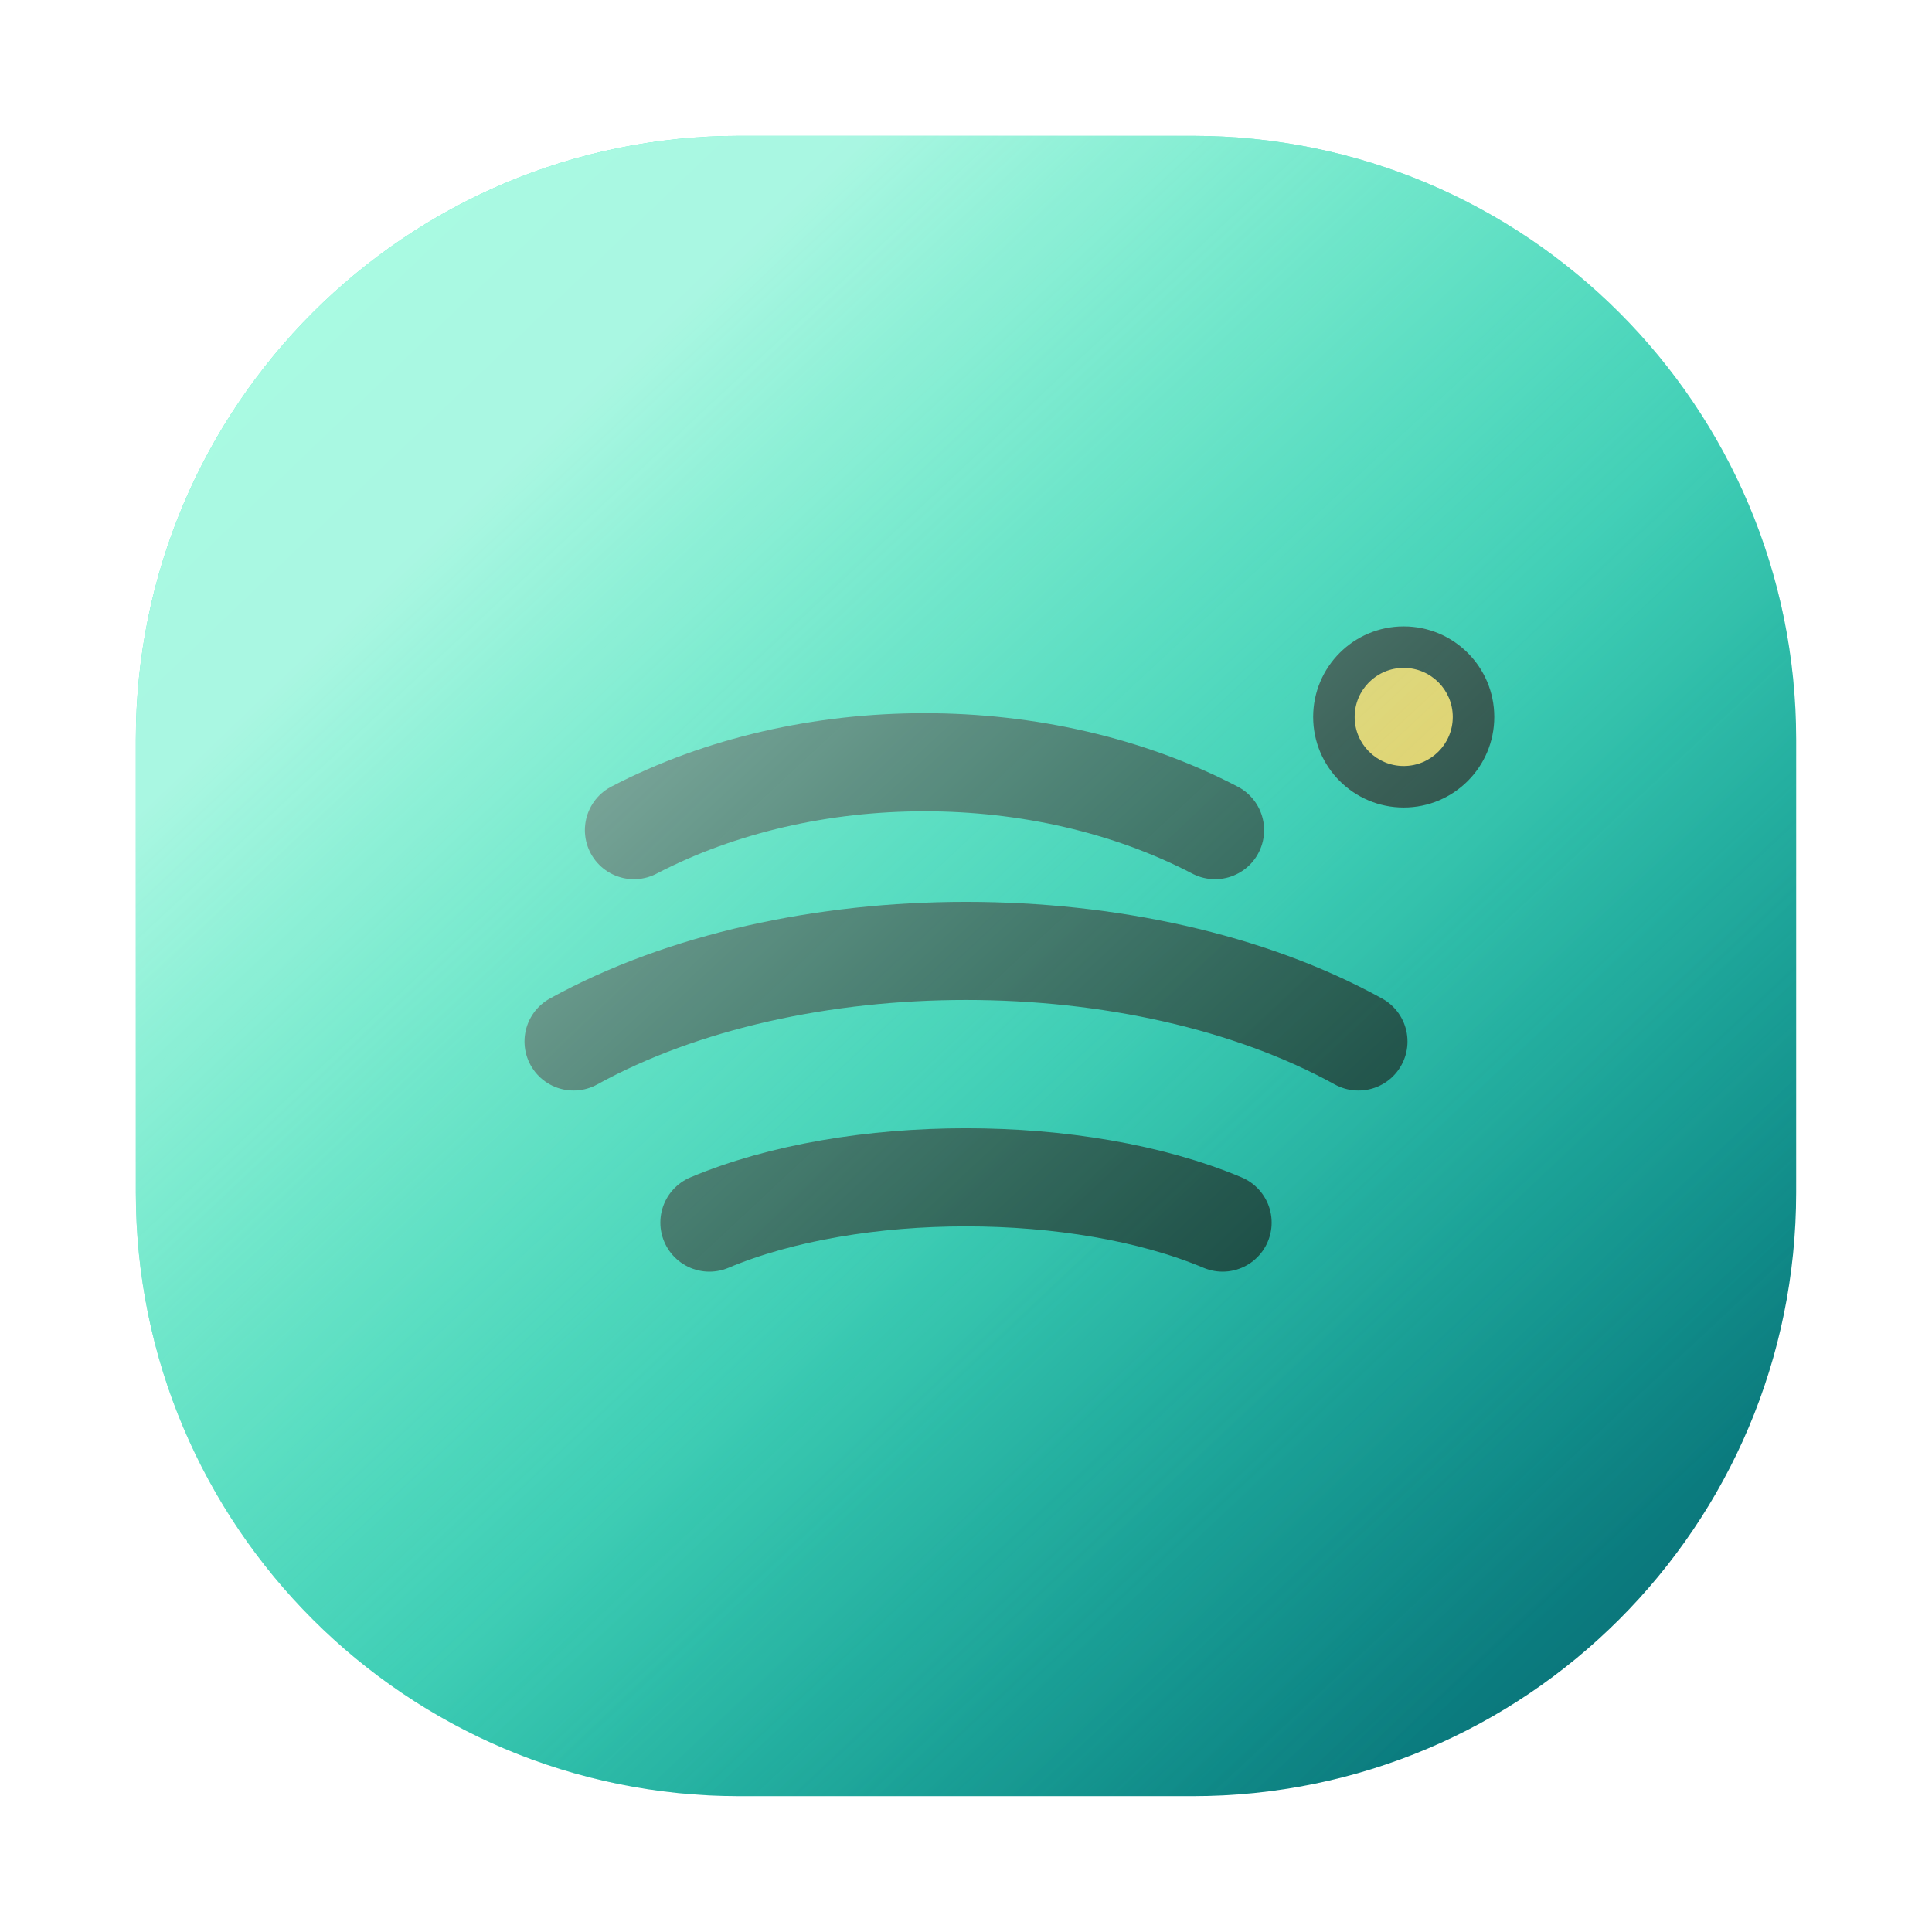
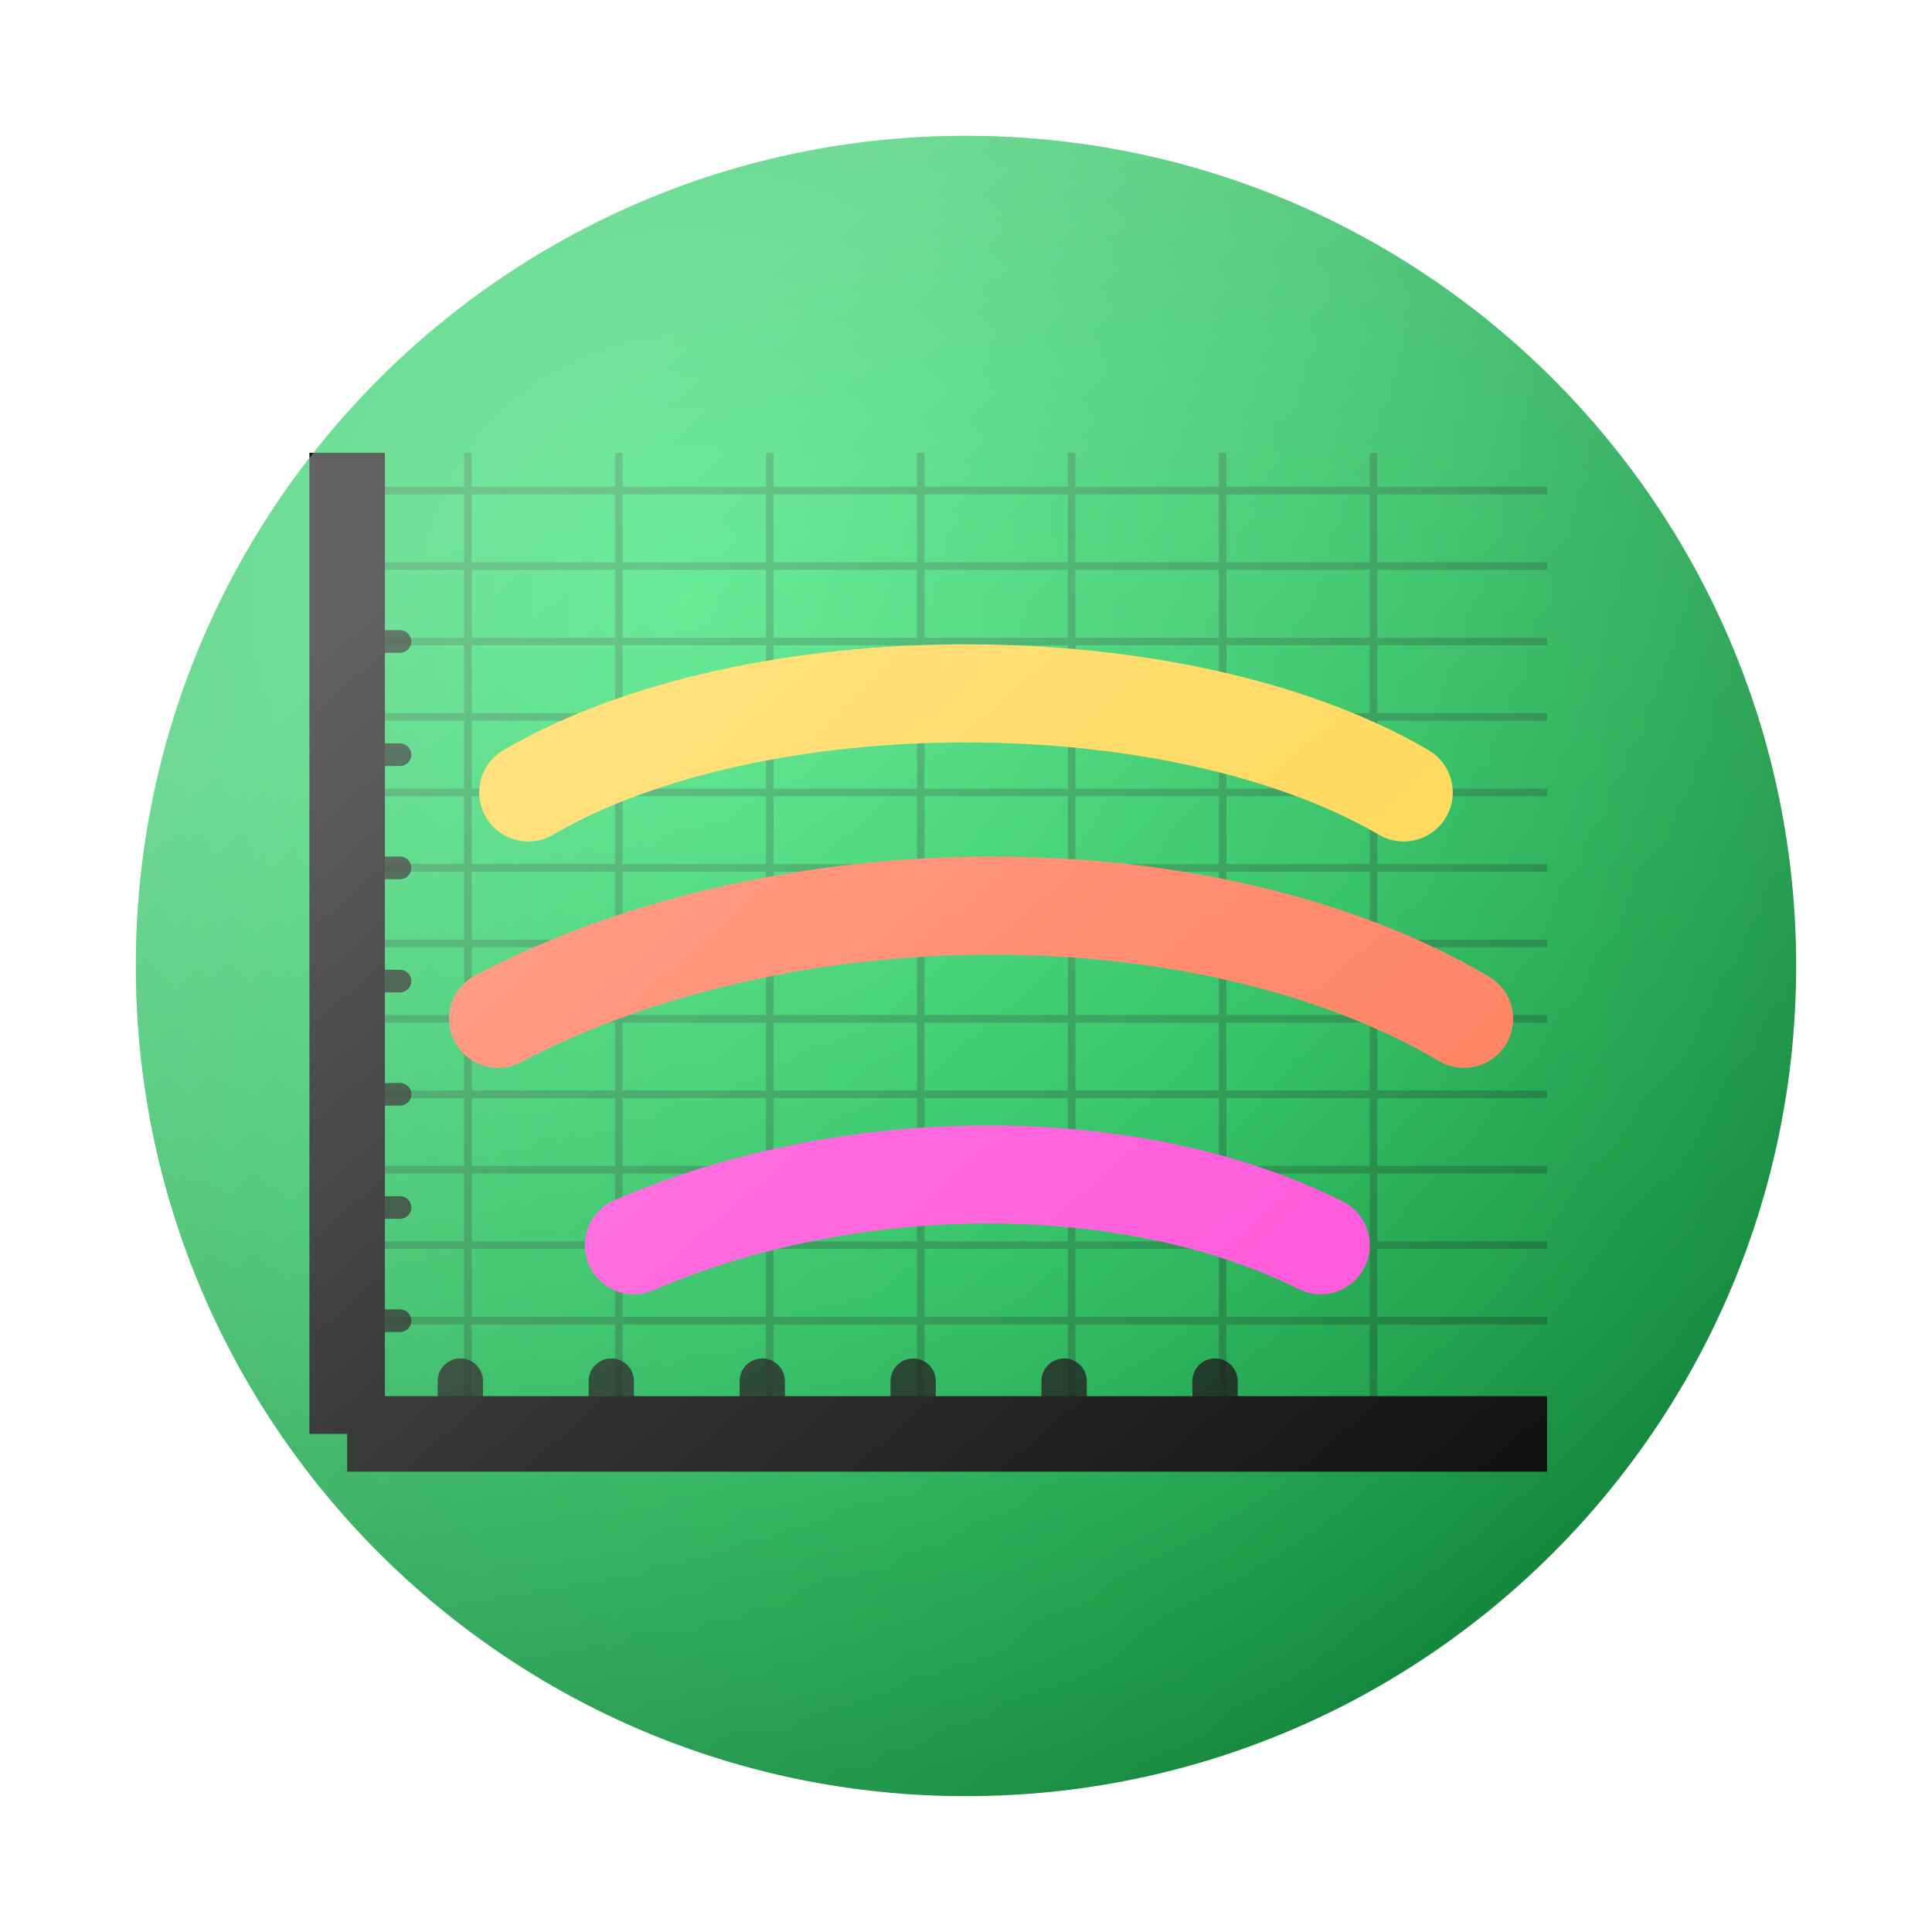
<svg xmlns="http://www.w3.org/2000/svg" width="512" height="512" viewBox="0 0 512 512" fill="none">
  <defs>
-     <linearGradient id="bg" x1="80" y1="64" x2="448" y2="448" gradientUnits="userSpaceOnUse">
-       <stop offset="0" stop-color="#14F1B2" />
-       <stop offset="0.55" stop-color="#12BCA5" />
-       <stop offset="1" stop-color="#0A6F77" />
+     <radialGradient id="bg" cx="0" cy="0" r="1" gradientUnits="userSpaceOnUse" gradientTransform="translate(180 160) rotate(55) scale(360)">
+       <stop offset="0" stop-color="#2AE26D" />
+       <stop offset="0.55" stop-color="#1DB954" />
+       <stop offset="1" stop-color="#14833B" />
+     </radialGradient>
+     <linearGradient id="axis" x1="0" y1="0" x2="1" y2="1">
+       <stop offset="0" stop-color="#6DD5ED" />
+       <stop offset="1" stop-color="#7F9CFF" />
    </linearGradient>
-     <linearGradient id="shine" x1="140" y1="120" x2="420" y2="420" gradientUnits="userSpaceOnUse">
-       <stop offset="0" stop-color="#E9FFF7" stop-opacity="0.7" />
-       <stop offset="0.6" stop-color="#9CF7D7" stop-opacity="0.25" />
-       <stop offset="1" stop-color="#4AD3C1" stop-opacity="0" />
+     <linearGradient id="axis2" x1="1" y1="0" x2="0" y2="1">
+       <stop offset="0" stop-color="#2AF598" />
+       <stop offset="1" stop-color="#34E89E" />
+     </linearGradient>
+     <linearGradient id="shine" x1="140" y1="120" x2="400" y2="420" gradientUnits="userSpaceOnUse">
+       <stop offset="0" stop-color="#FFFFFF" stop-opacity="0.35" />
+       <stop offset="0.5" stop-color="#FFFFFF" stop-opacity="0.15" />
+       <stop offset="1" stop-color="#FFFFFF" stop-opacity="0" />
    </linearGradient>
  </defs>
-   <rect x="36" y="36" width="440" height="440" rx="160" fill="url(#bg)" />
-   <path d="M168 220C214 196 276 196 322 220" stroke="#051816" stroke-opacity="0.85" stroke-width="26" stroke-linecap="round" />
-   <path d="M152 276C210 244 302 244 360 276" stroke="#051816" stroke-opacity="0.85" stroke-width="26" stroke-linecap="round" />
-   <path d="M188 324C226 308 286 308 324 324" stroke="#051816" stroke-opacity="0.85" stroke-width="26" stroke-linecap="round" />
-   <circle cx="372" cy="190" r="24" fill="#0B1D1D" />
-   <circle cx="372" cy="190" r="13" fill="#F8C64A" />
-   <rect x="36" y="36" width="440" height="440" rx="160" fill="url(#shine)" />
+   <circle cx="256" cy="256" r="220" fill="url(#bg)" />
+   <g stroke="#0E0E0E" stroke-width="20" stroke-linecap="butt" opacity="1">
+     <path d="M92 380 H410" />
+   </g>
+   <g stroke="#0E0E0E" stroke-width="20" stroke-linecap="butt" opacity="1">
+     <path d="M92 380 V120" />
+   </g>
+   <g stroke="#0E0E0E" stroke-width="2" opacity="0.25">
+     <path d="M124 380 V120" />
+     <path d="M164 380 V120" />
+     <path d="M204 380 V120" />
+     <path d="M244 380 V120" />
+     <path d="M284 380 V120" />
+     <path d="M324 380 V120" />
+     <path d="M364 380 V120" />
+     <path d="M92 350 H410" />
+     <path d="M92 330 H410" />
+     <path d="M92 310 H410" />
+     <path d="M92 290 H410" />
+     <path d="M92 270 H410" />
+     <path d="M92 250 H410" />
+     <path d="M92 230 H410" />
+     <path d="M92 210 H410" />
+     <path d="M92 190 H410" />
+     <path d="M92 170 H410" />
+     <path d="M92 150 H410" />
+     <path d="M92 130 H410" />
+   </g>
+   <g stroke="#0E0E0E" stroke-width="12" stroke-linecap="round" opacity="0.8">
+     <path d="M122 380 V366" />
+     <path d="M162 380 V366" />
+     <path d="M202 380 V366" />
+     <path d="M242 380 V366" />
+     <path d="M282 380 V366" />
+     <path d="M322 380 V366" />
+   </g>
+   <g stroke="#0E0E0E" stroke-width="6" stroke-linecap="round" opacity="0.8">
+     <path d="M92 350 H106" />
+     <path d="M92 320 H106" />
+     <path d="M92 290 H106" />
+     <path d="M92 260 H106" />
+     <path d="M92 230 H106" />
+     <path d="M92 200 H106" />
+     <path d="M92 170 H106" />
+   </g>
+   <g>
+     <path d="M140 210 C200 175 312 175 372 210" stroke="#FFD54A" stroke-width="26" stroke-linecap="round" />
+     <path d="M132 270 C208 230 320 230 388 270" stroke="#FF7A59" stroke-width="26" stroke-linecap="round" />
+     <path d="M168 330 C226 305 300 305 350 330" stroke="#FF4FD8" stroke-width="26" stroke-linecap="round" />
+   </g>
+   <circle cx="256" cy="256" r="220" fill="url(#shine)" />
</svg>
